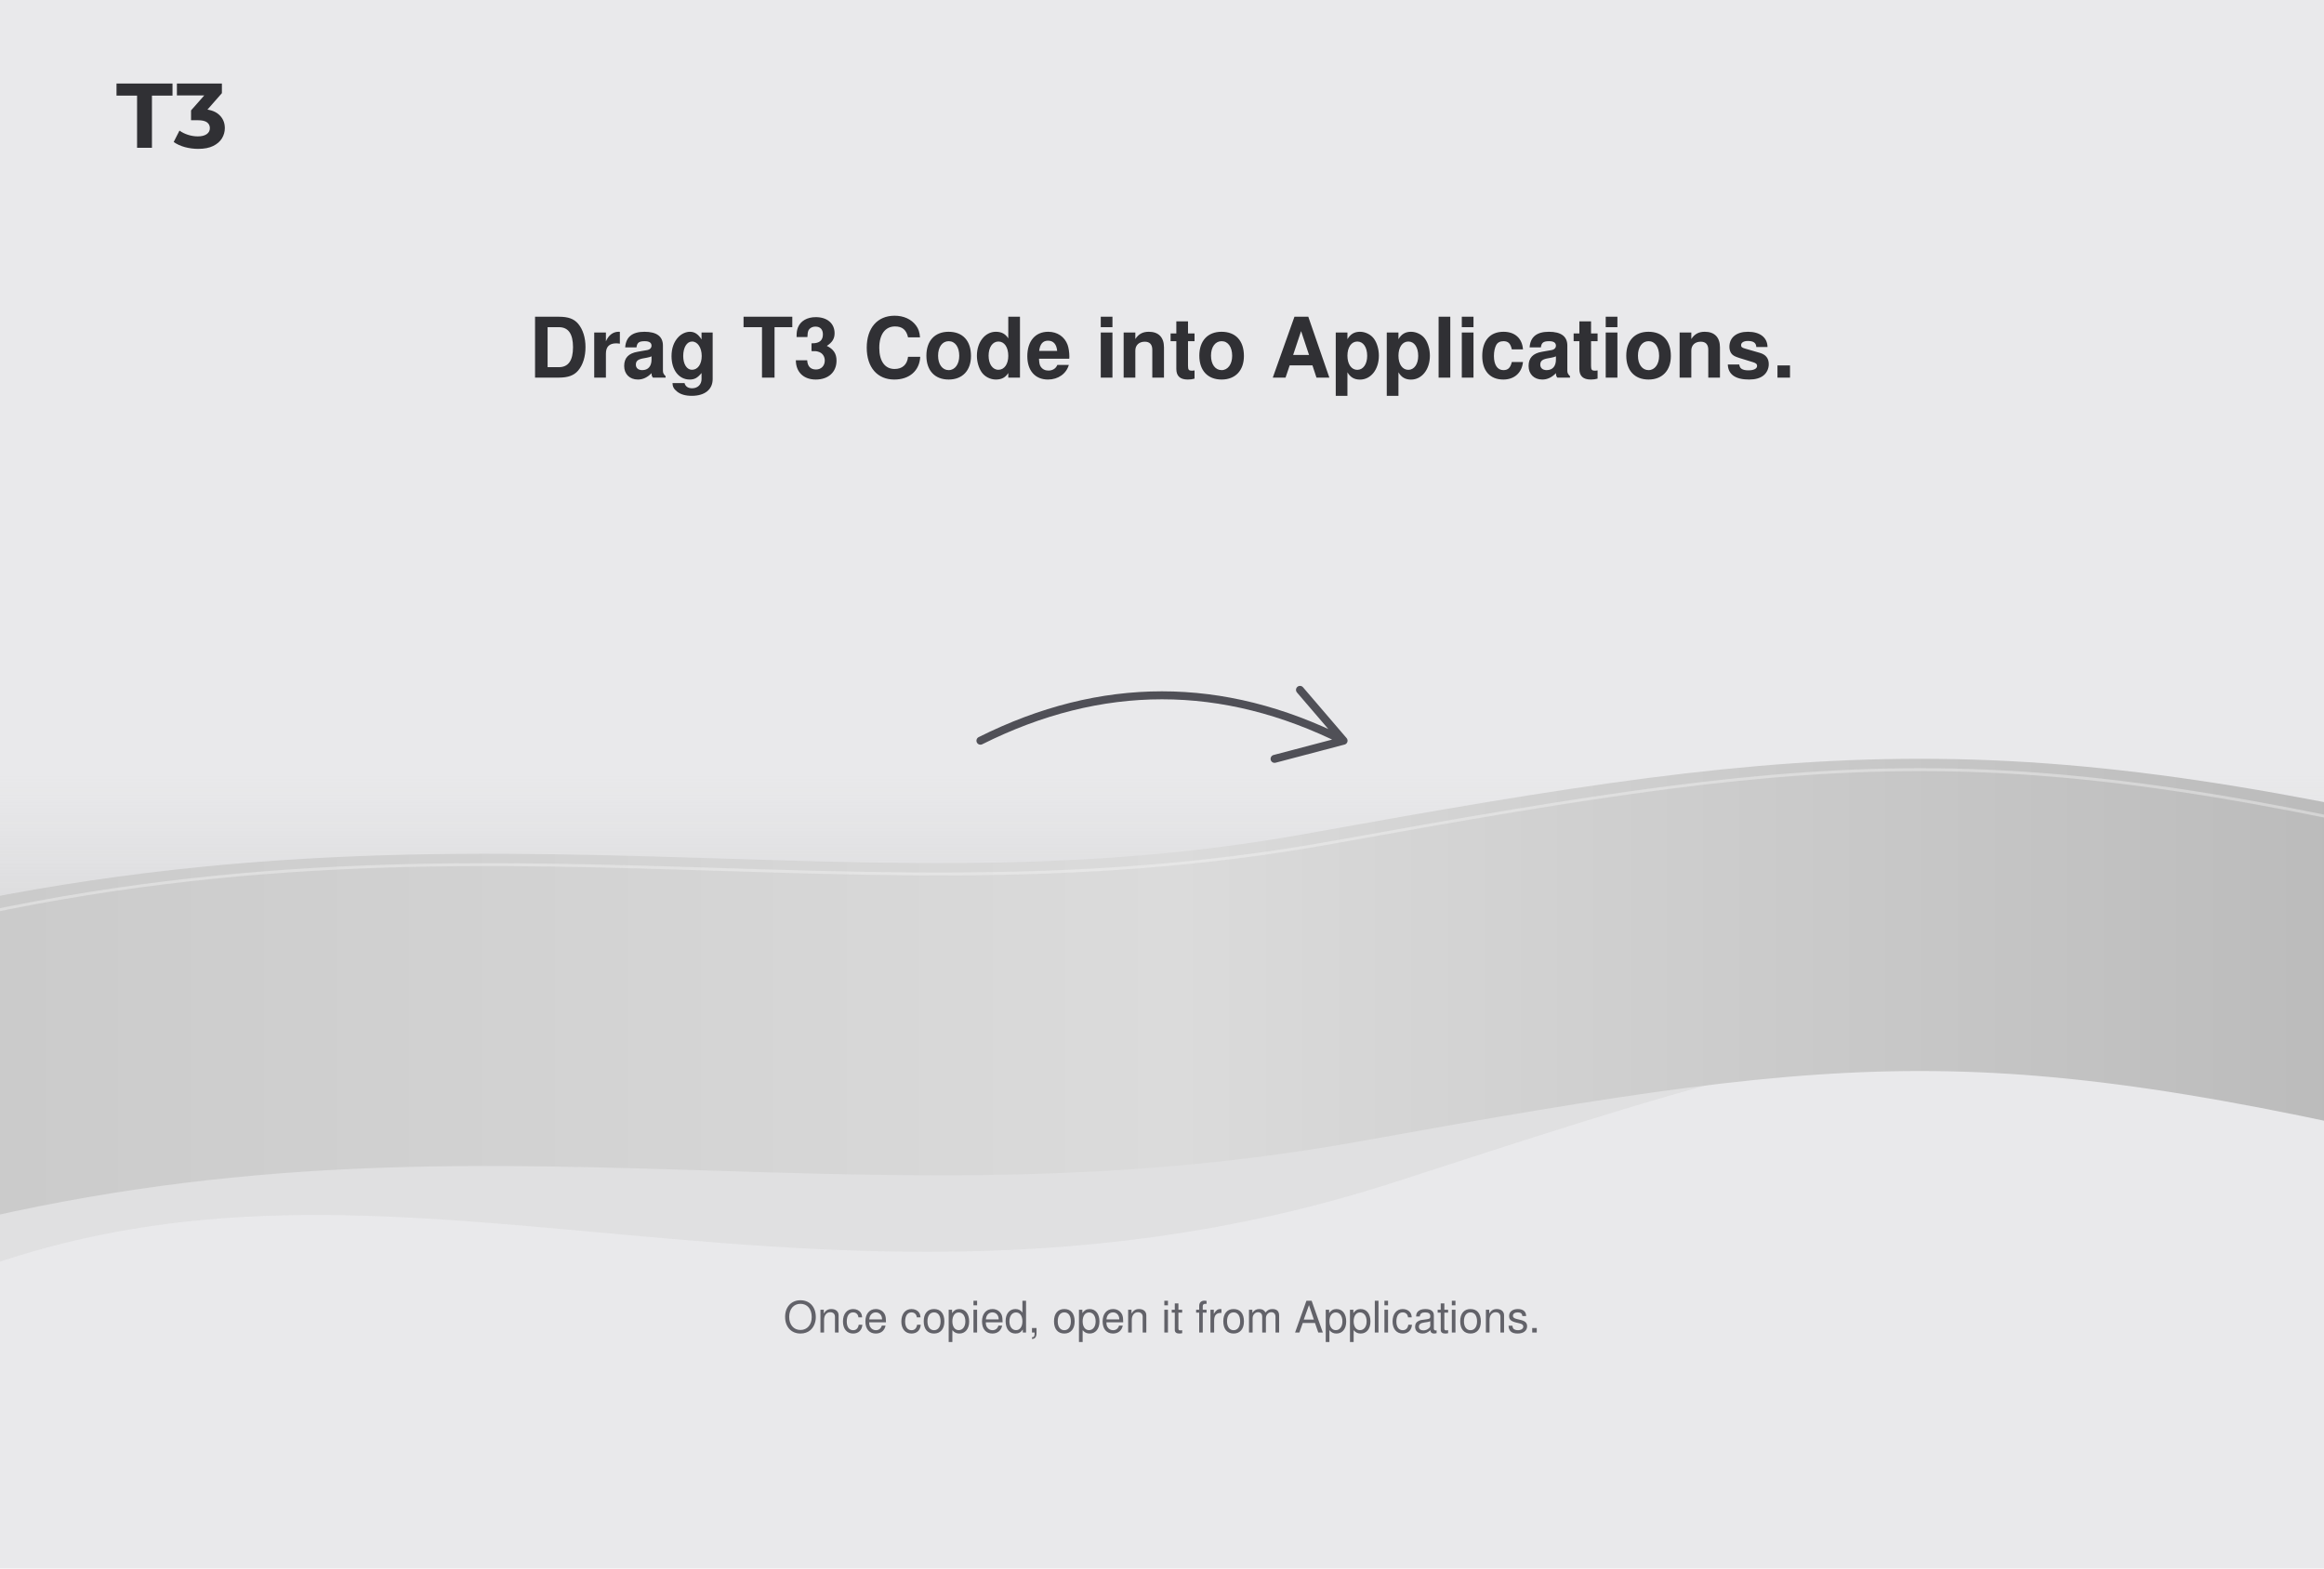
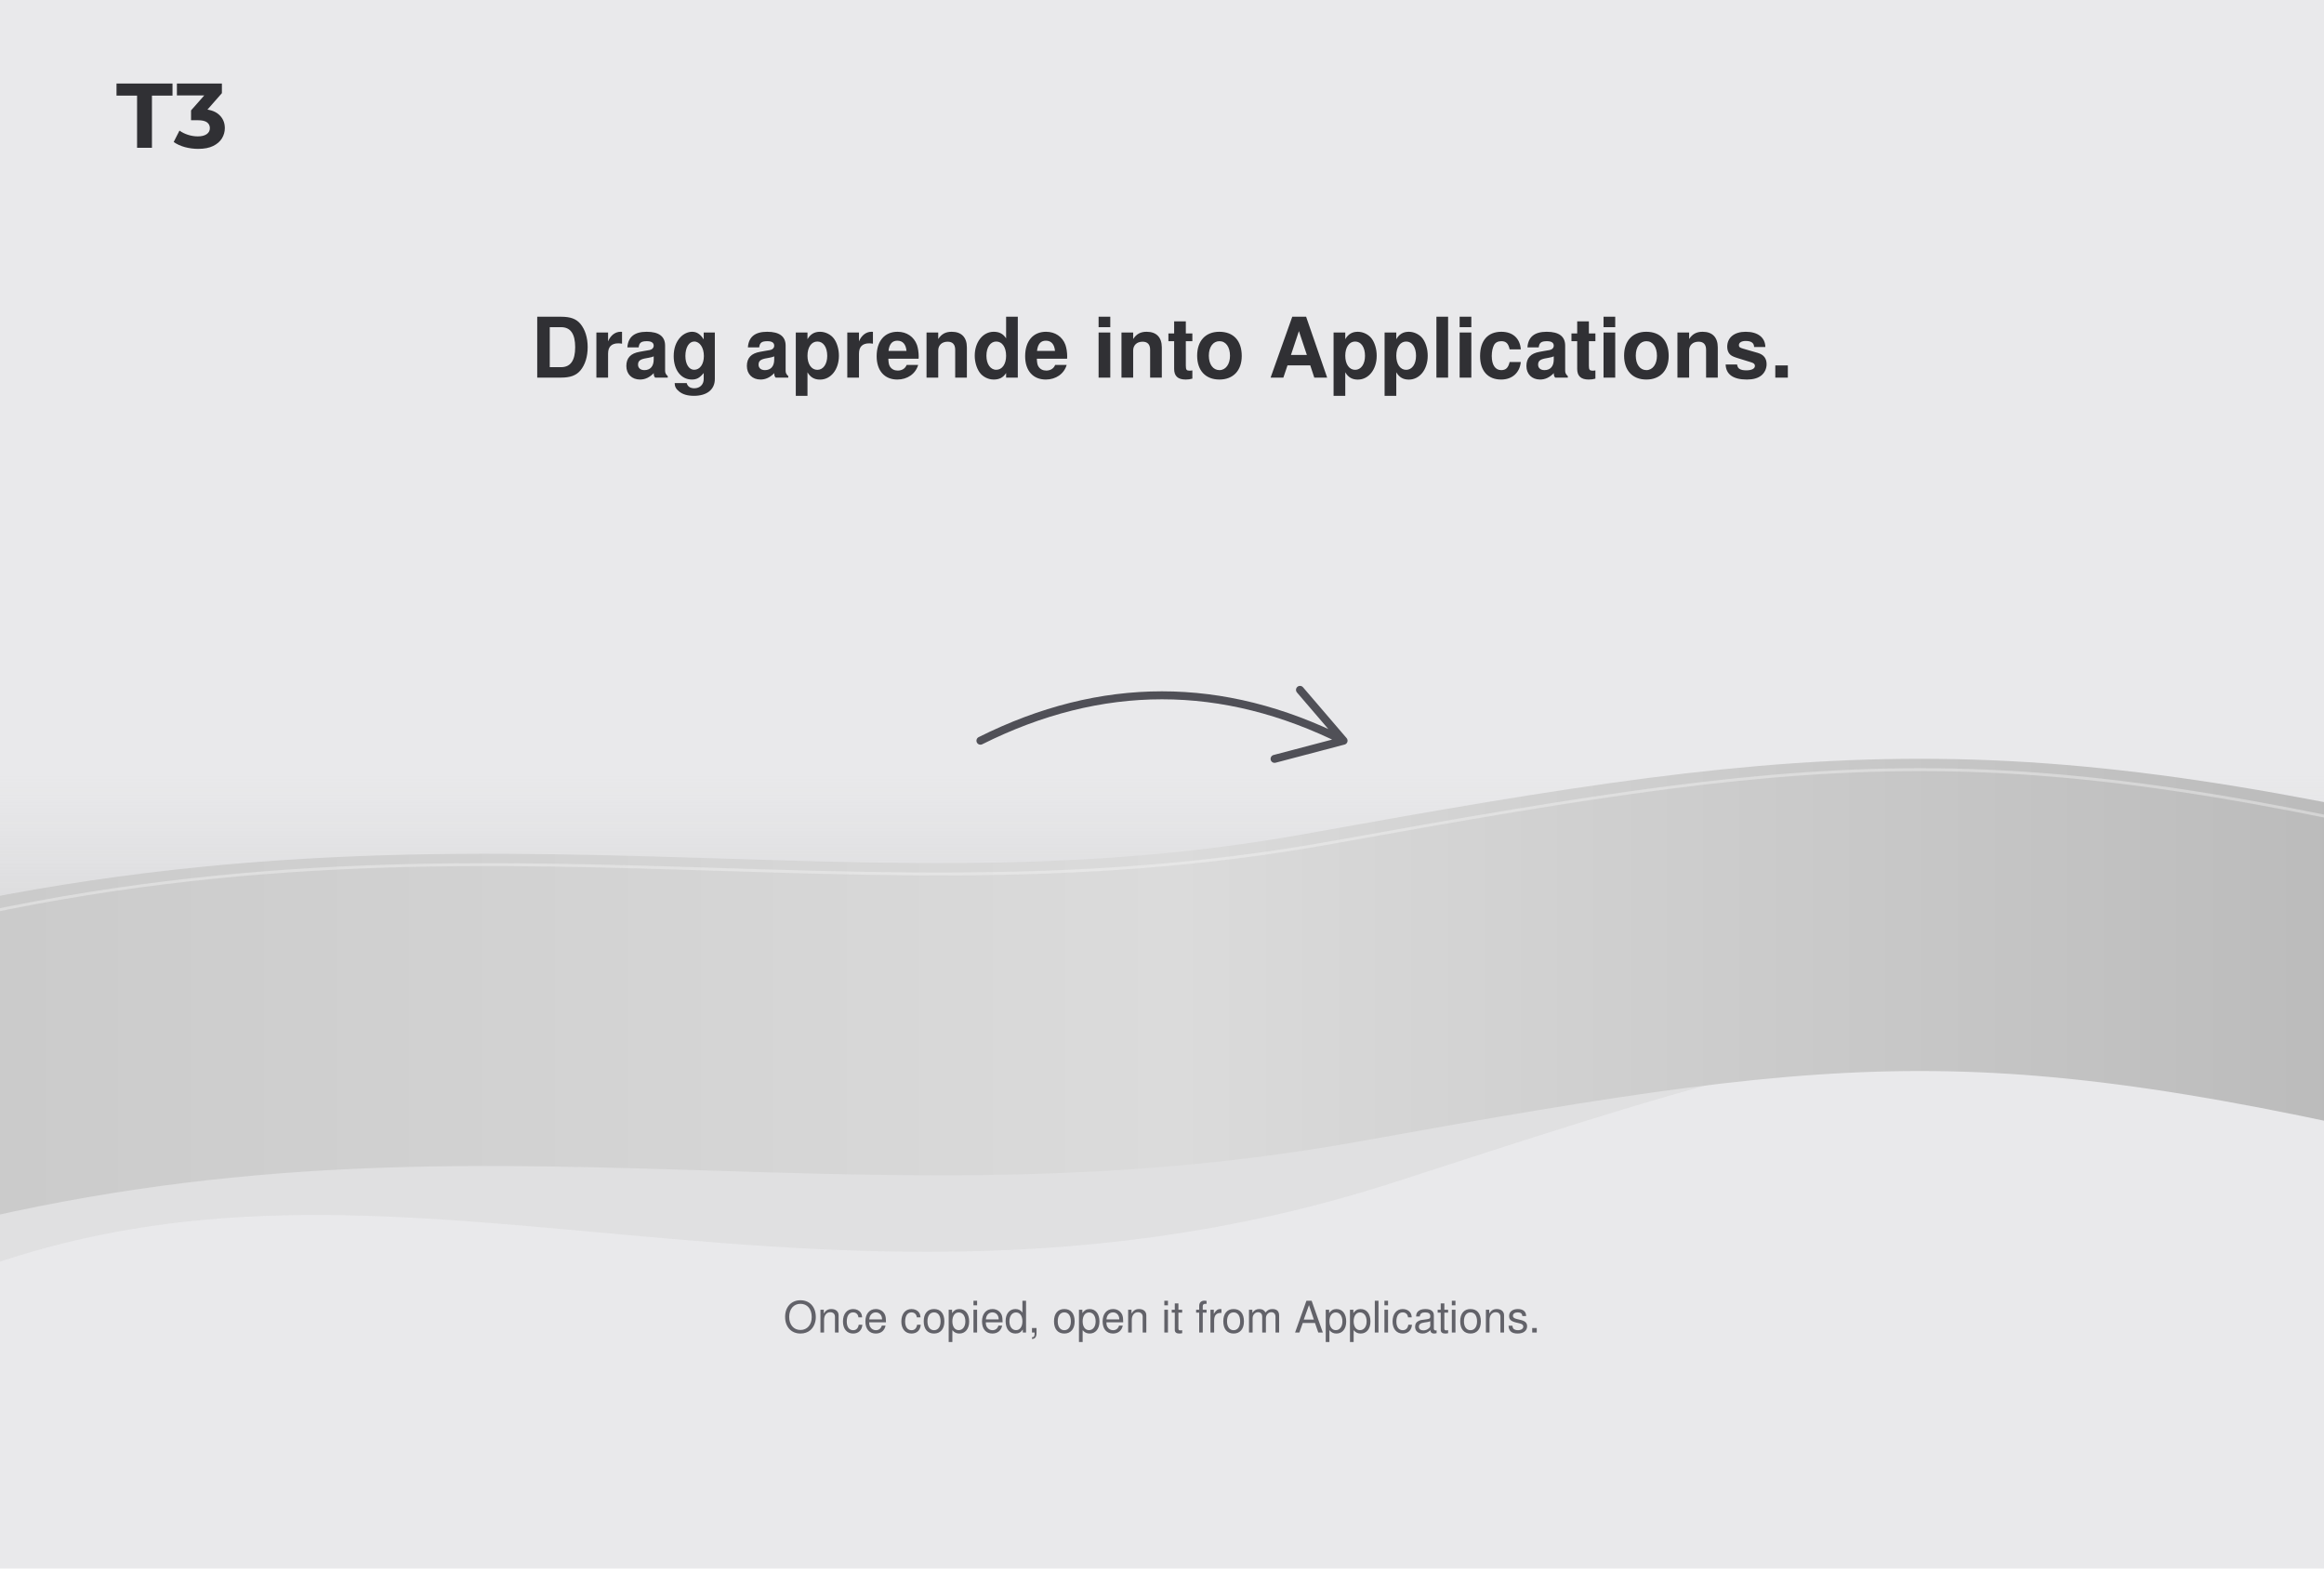
<svg xmlns="http://www.w3.org/2000/svg" width="1280" height="864" viewBox="0 0 640 432">
  <defs>
    <linearGradient id="veil" x1="0" y1="0" x2="0" y2="1">
      <stop stop-color="#B7B7B7" stop-opacity="0" />
      <stop offset=".55" stop-color="#A5A5A5" stop-opacity=".24" />
      <stop offset="1" stop-color="#D1D1D1" stop-opacity=".4" />
    </linearGradient>
    <linearGradient id="silk" x1="0" y1="0" x2="1" y2="0">
      <stop stop-color="#C8C8C8" />
      <stop offset=".5" stop-color="#DBDBDB" />
      <stop offset="1" stop-color="#B5B5B5" />
    </linearGradient>
  </defs>
  <rect width="640" height="432" fill="#E9E9EB" />
  <path d="M-60 293C95 220 214 304 362 256S559 191 707 257" stroke="url(#veil)" stroke-width="146" fill="none" opacity="1" stroke-linecap="round" stroke-linejoin="round" />
  <path d="M-60 306C113 252 223 298 367 272S553 242 707 280" stroke="url(#silk)" stroke-width="86" fill="none" opacity="1" stroke-linecap="round" stroke-linejoin="round" />
  <path d="M-60 266C113 212 223 258 367 232S553 202 707 240" stroke="#F5F5F5" stroke-width="0.8" fill="none" opacity="0.42" stroke-linecap="round" stroke-linejoin="round" />
  <svg x="32" y="23" width="30" height="18" viewBox="15.531 37 94.394 56.96" fill="#303034">
    <path d="M33.451 93V47.56H15.531V37H64.331V47.56H46.411V93H33.451ZM86.725 93.96C82.832 93.96 78.965 93.453 75.125 92.44C71.285 91.373 68.032 89.88 65.365 87.96L70.405 78.04C72.539 79.587 75.019 80.813 77.845 81.72C80.672 82.627 83.525 83.08 86.405 83.08C89.659 83.08 92.219 82.44 94.085 81.16C95.952 79.88 96.885 78.12 96.885 75.88C96.885 73.747 96.059 72.067 94.405 70.84C92.752 69.613 90.085 69 86.405 69H80.485V60.44L96.085 42.76L97.525 47.4H68.165V37H107.365V45.4L91.845 63.08L85.285 59.32H89.045C95.925 59.32 101.125 60.867 104.645 63.96C108.165 67.053 109.925 71.027 109.925 75.88C109.925 79.027 109.099 81.987 107.445 84.76C105.792 87.48 103.259 89.693 99.845 91.4C96.432 93.107 92.059 93.96 86.725 93.96Z" />
  </svg>
-   <text x="320" y="104" fill="#303034" font-family="Helvetica" font-size="23" font-weight="700" text-anchor="middle">Drag T3 Code into Applications.</text>
+   <text x="320" y="104" fill="#303034" font-family="Helvetica" font-size="23" font-weight="700" text-anchor="middle">Drag aprende into Applications.</text>
  <path d="M270 204Q320 179 370 204M358 190L370 204L351 209" stroke="#505057" stroke-width="2.2" fill="none" opacity="1" stroke-linecap="round" stroke-linejoin="round" />
  <text x="320" y="367" fill="#626269" font-family="Helvetica" font-size="12" font-weight="400" text-anchor="middle">Once copied, open it from Applications.</text>
</svg>
